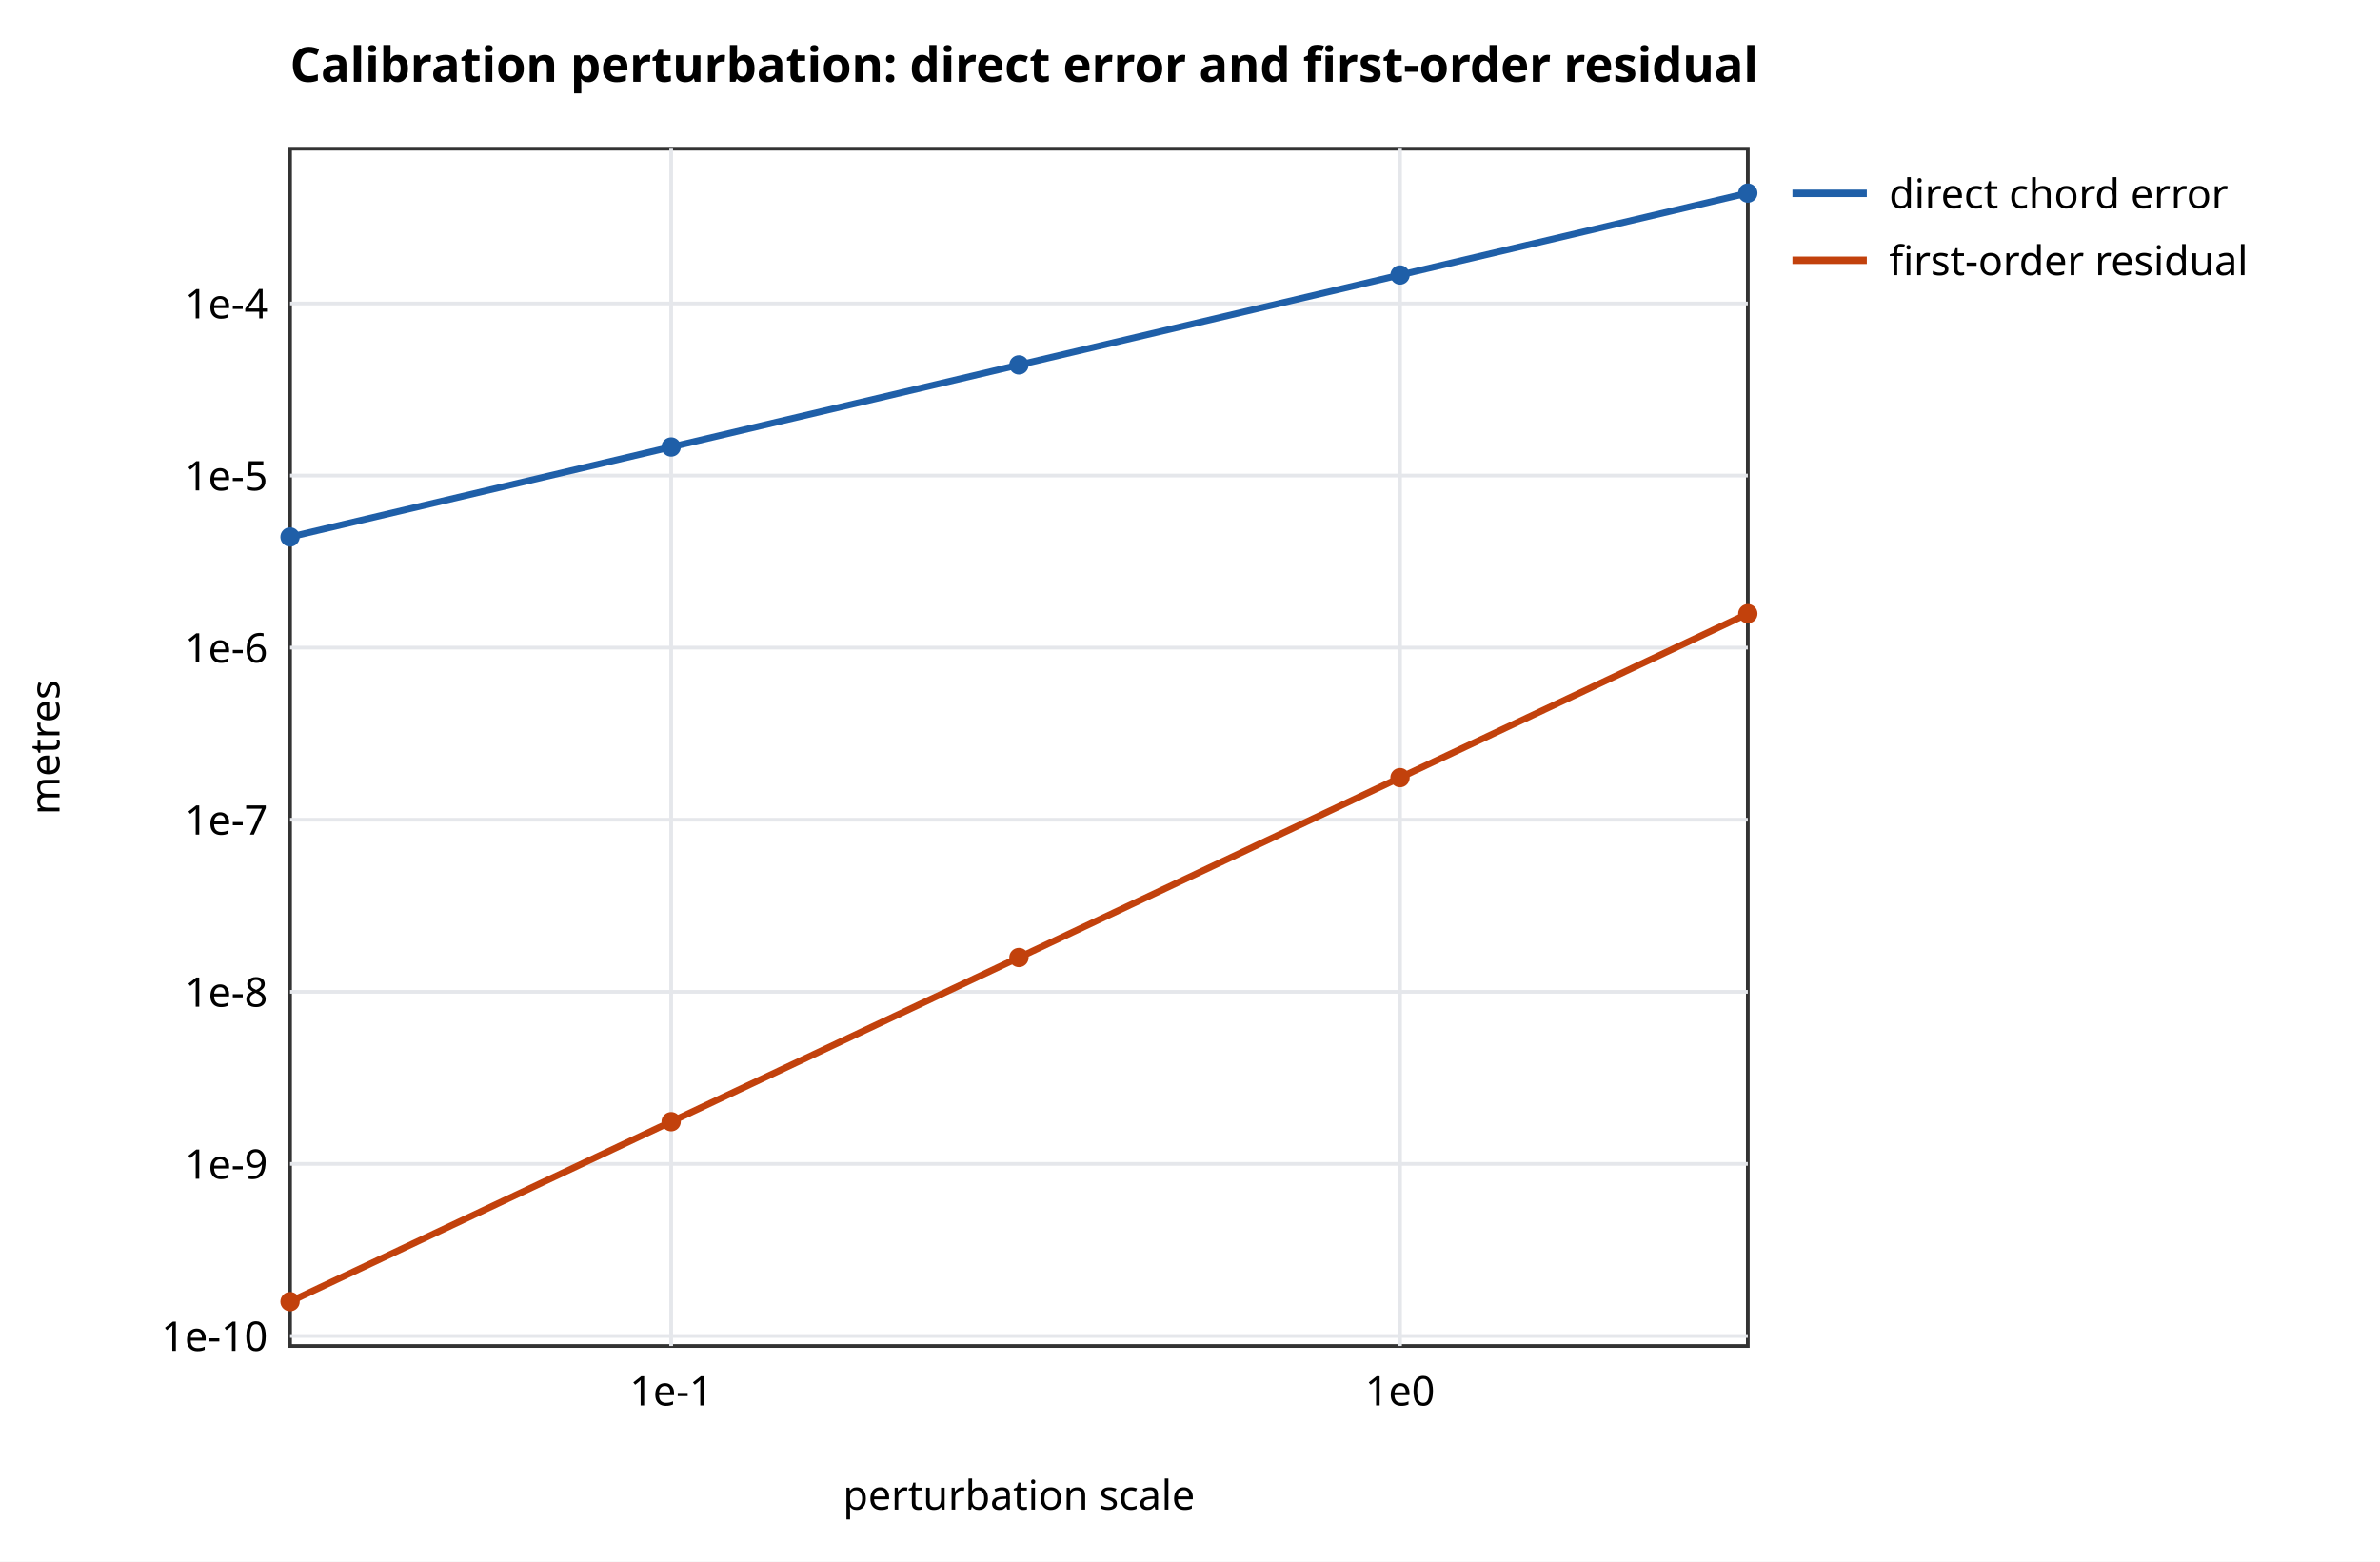
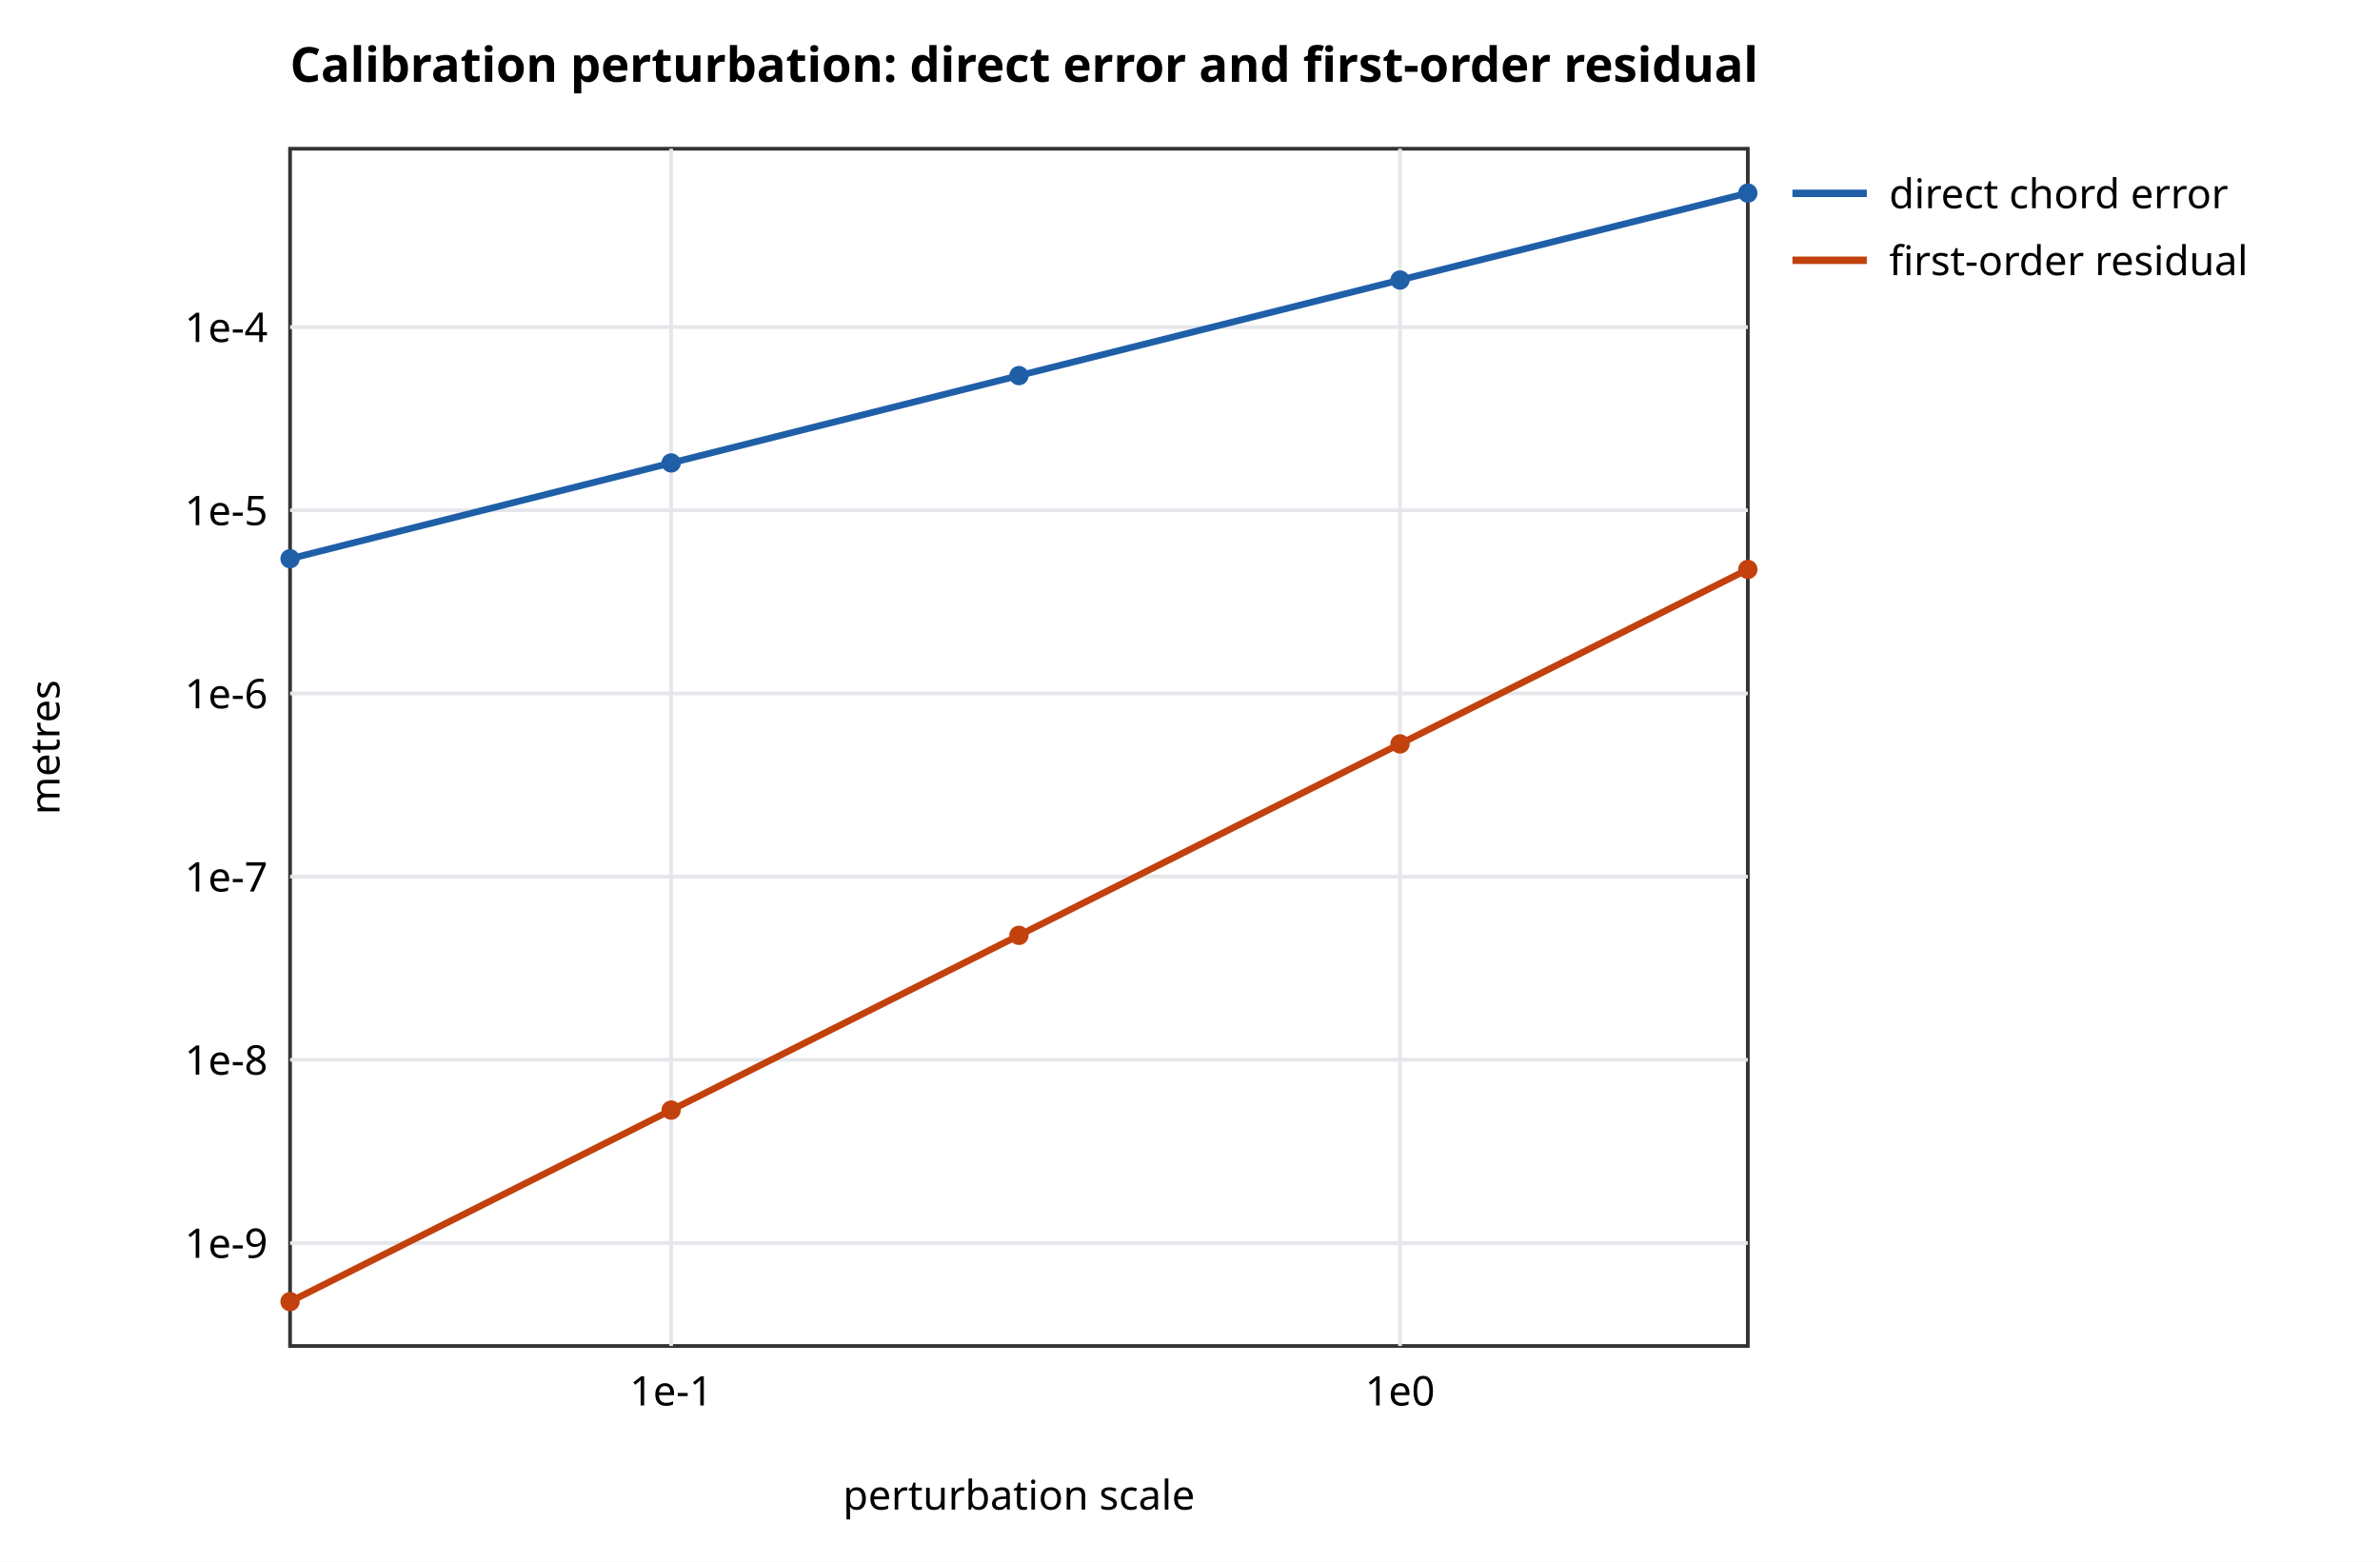
<svg xmlns="http://www.w3.org/2000/svg" width="640" height="420" viewBox="0 0 640 420" font-family="sans-serif" font-size="11">
  <rect width="640" height="420" fill="#ffffff" />
  <text x="78" y="22" font-size="13" font-weight="bold">Calibration perturbation: direct error and first-order residual</text>
  <rect x="78" y="40" width="392" height="322" fill="none" stroke="#333" />
  <line x1="180.48" y1="40" x2="180.48" y2="362" stroke="#e5e7eb" />
  <text x="180.48" y="378" text-anchor="middle">1e-1</text>
  <line x1="376.48" y1="40" x2="376.48" y2="362" stroke="#e5e7eb" />
  <text x="376.48" y="378" text-anchor="middle">1e0</text>
-   <line x1="78" y1="359.31" x2="470" y2="359.31" stroke="#e5e7eb" />
-   <text x="72" y="363.31" text-anchor="end">1e-10</text>
-   <line x1="78" y1="313.03" x2="470" y2="313.03" stroke="#e5e7eb" />
-   <text x="72" y="317.03" text-anchor="end">1e-9</text>
-   <line x1="78" y1="266.75" x2="470" y2="266.75" stroke="#e5e7eb" />
-   <text x="72" y="270.75" text-anchor="end">1e-8</text>
-   <line x1="78" y1="220.46" x2="470" y2="220.46" stroke="#e5e7eb" />
-   <text x="72" y="224.46" text-anchor="end">1e-7</text>
-   <line x1="78" y1="174.18" x2="470" y2="174.18" stroke="#e5e7eb" />
-   <text x="72" y="178.18" text-anchor="end">1e-6</text>
-   <line x1="78" y1="127.90" x2="470" y2="127.90" stroke="#e5e7eb" />
-   <text x="72" y="131.90" text-anchor="end">1e-5</text>
-   <line x1="78" y1="81.62" x2="470" y2="81.62" stroke="#e5e7eb" />
-   <text x="72" y="85.62" text-anchor="end">1e-4</text>
+   <line x1="78" y1="334.30" x2="470" y2="334.30" stroke="#e5e7eb" />
+   <text x="72" y="338.30" text-anchor="end">1e-9</text>
+   <line x1="78" y1="285.03" x2="470" y2="285.03" stroke="#e5e7eb" />
+   <text x="72" y="289.03" text-anchor="end">1e-8</text>
+   <line x1="78" y1="235.77" x2="470" y2="235.77" stroke="#e5e7eb" />
+   <text x="72" y="239.77" text-anchor="end">1e-7</text>
+   <line x1="78" y1="186.50" x2="470" y2="186.50" stroke="#e5e7eb" />
+   <text x="72" y="190.50" text-anchor="end">1e-6</text>
+   <line x1="78" y1="137.24" x2="470" y2="137.24" stroke="#e5e7eb" />
+   <text x="72" y="141.24" text-anchor="end">1e-5</text>
+   <line x1="78" y1="87.97" x2="470" y2="87.97" stroke="#e5e7eb" />
+   <text x="72" y="91.97" text-anchor="end">1e-4</text>
  <text x="274.00" y="406" text-anchor="middle">perturbation scale</text>
  <text x="16" y="201.00" text-anchor="middle" transform="rotate(-90 16 201.00)">metres</text>
-   <path d="M78.00,144.42 L180.48,120.22 L274.00,98.14 L376.48,73.96 L470.00,51.93" fill="none" stroke="#1f5fa8" stroke-width="1.8" />
-   <circle cx="78.00" cy="144.42" r="2.6" fill="#1f5fa8" />
-   <circle cx="180.48" cy="120.22" r="2.6" fill="#1f5fa8" />
-   <circle cx="274.00" cy="98.14" r="2.6" fill="#1f5fa8" />
-   <circle cx="376.48" cy="73.96" r="2.6" fill="#1f5fa8" />
+   <path d="M78.00,150.27 L180.48,124.51 L274.00,101.02 L376.48,75.31 L470.00,51.93" fill="none" stroke="#1f5fa8" stroke-width="1.8" />
+   <circle cx="78.00" cy="150.27" r="2.6" fill="#1f5fa8" />
+   <circle cx="180.48" cy="124.51" r="2.6" fill="#1f5fa8" />
+   <circle cx="274.00" cy="101.02" r="2.6" fill="#1f5fa8" />
+   <circle cx="376.48" cy="75.31" r="2.6" fill="#1f5fa8" />
  <circle cx="470.00" cy="51.93" r="2.6" fill="#1f5fa8" />
  <line x1="482" y1="52" x2="502" y2="52" stroke="#1f5fa8" stroke-width="2" />
  <text x="508" y="56">direct chord error</text>
-   <path d="M78.00,350.07 L180.48,301.68 L274.00,257.52 L376.48,209.14 L470.00,165.05" fill="none" stroke="#c2410c" stroke-width="1.8" />
+   <path d="M78.00,350.07 L180.48,298.56 L274.00,251.56 L376.48,200.07 L470.00,153.14" fill="none" stroke="#c2410c" stroke-width="1.8" />
  <circle cx="78.00" cy="350.07" r="2.6" fill="#c2410c" />
-   <circle cx="180.48" cy="301.68" r="2.6" fill="#c2410c" />
-   <circle cx="274.00" cy="257.52" r="2.6" fill="#c2410c" />
-   <circle cx="376.48" cy="209.14" r="2.6" fill="#c2410c" />
-   <circle cx="470.00" cy="165.05" r="2.6" fill="#c2410c" />
+   <circle cx="180.48" cy="298.56" r="2.6" fill="#c2410c" />
+   <circle cx="274.00" cy="251.56" r="2.6" fill="#c2410c" />
+   <circle cx="376.48" cy="200.07" r="2.6" fill="#c2410c" />
+   <circle cx="470.00" cy="153.14" r="2.6" fill="#c2410c" />
  <line x1="482" y1="70" x2="502" y2="70" stroke="#c2410c" stroke-width="2" />
  <text x="508" y="74">first-order residual</text>
</svg>
